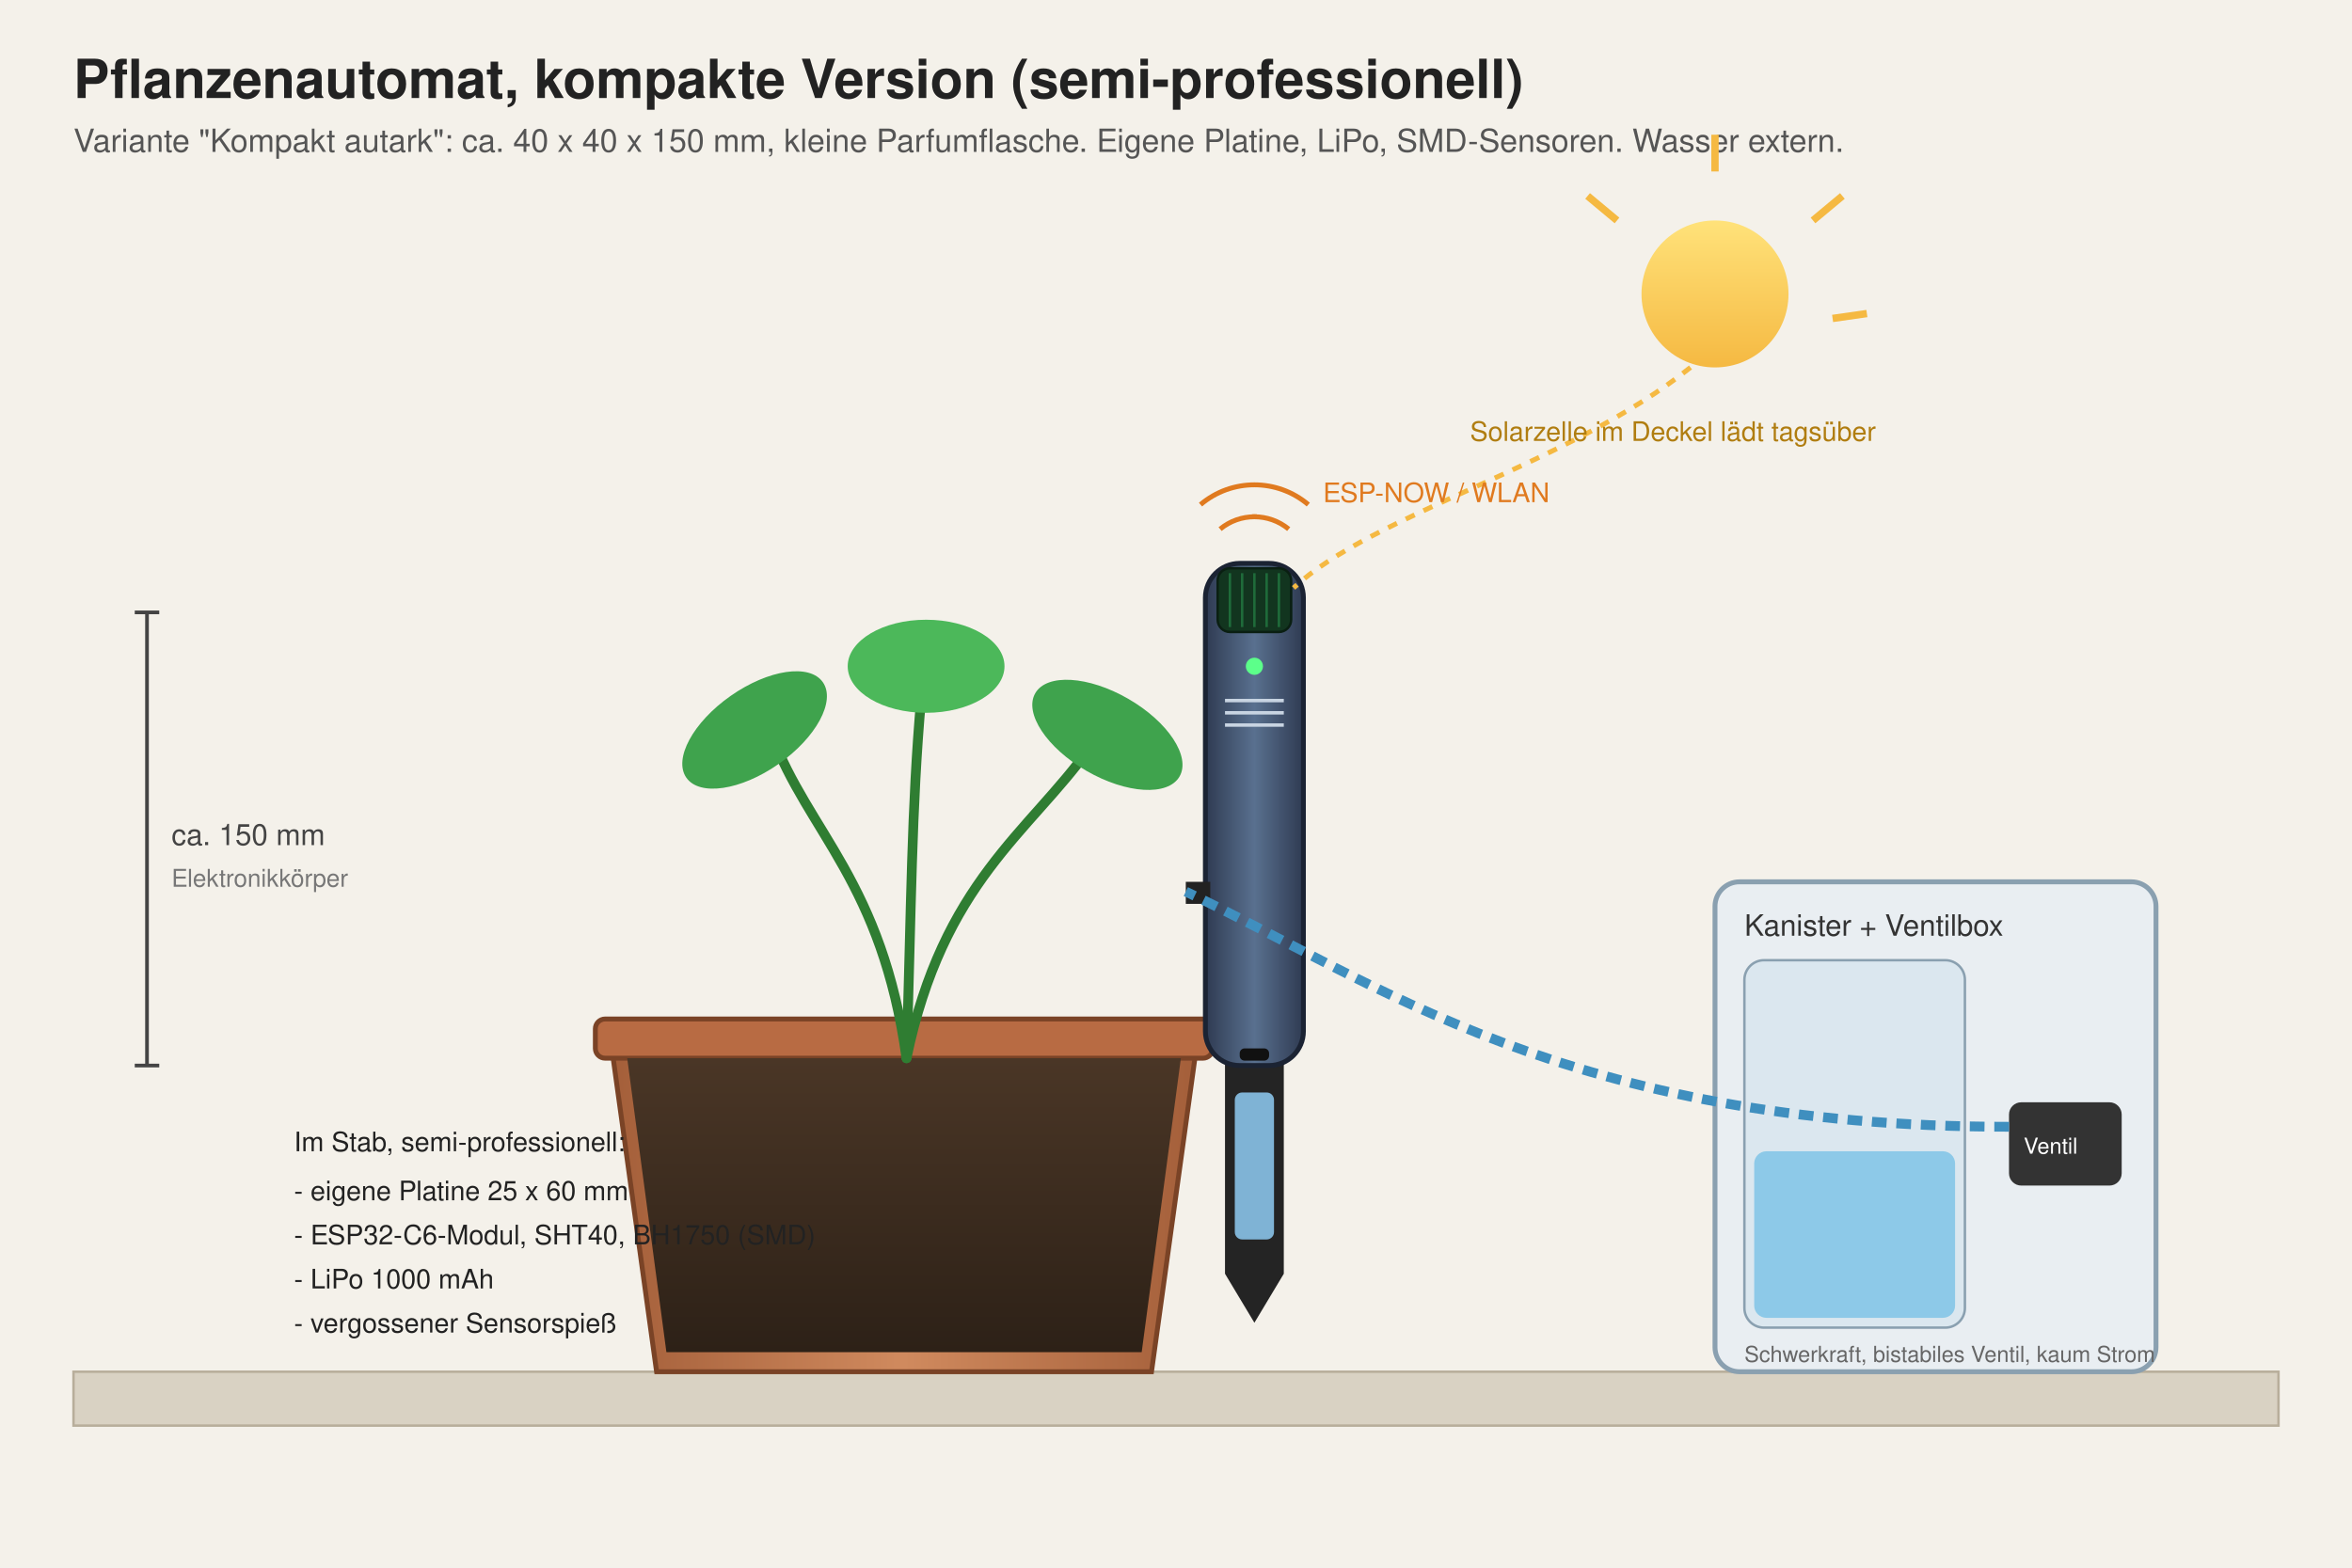
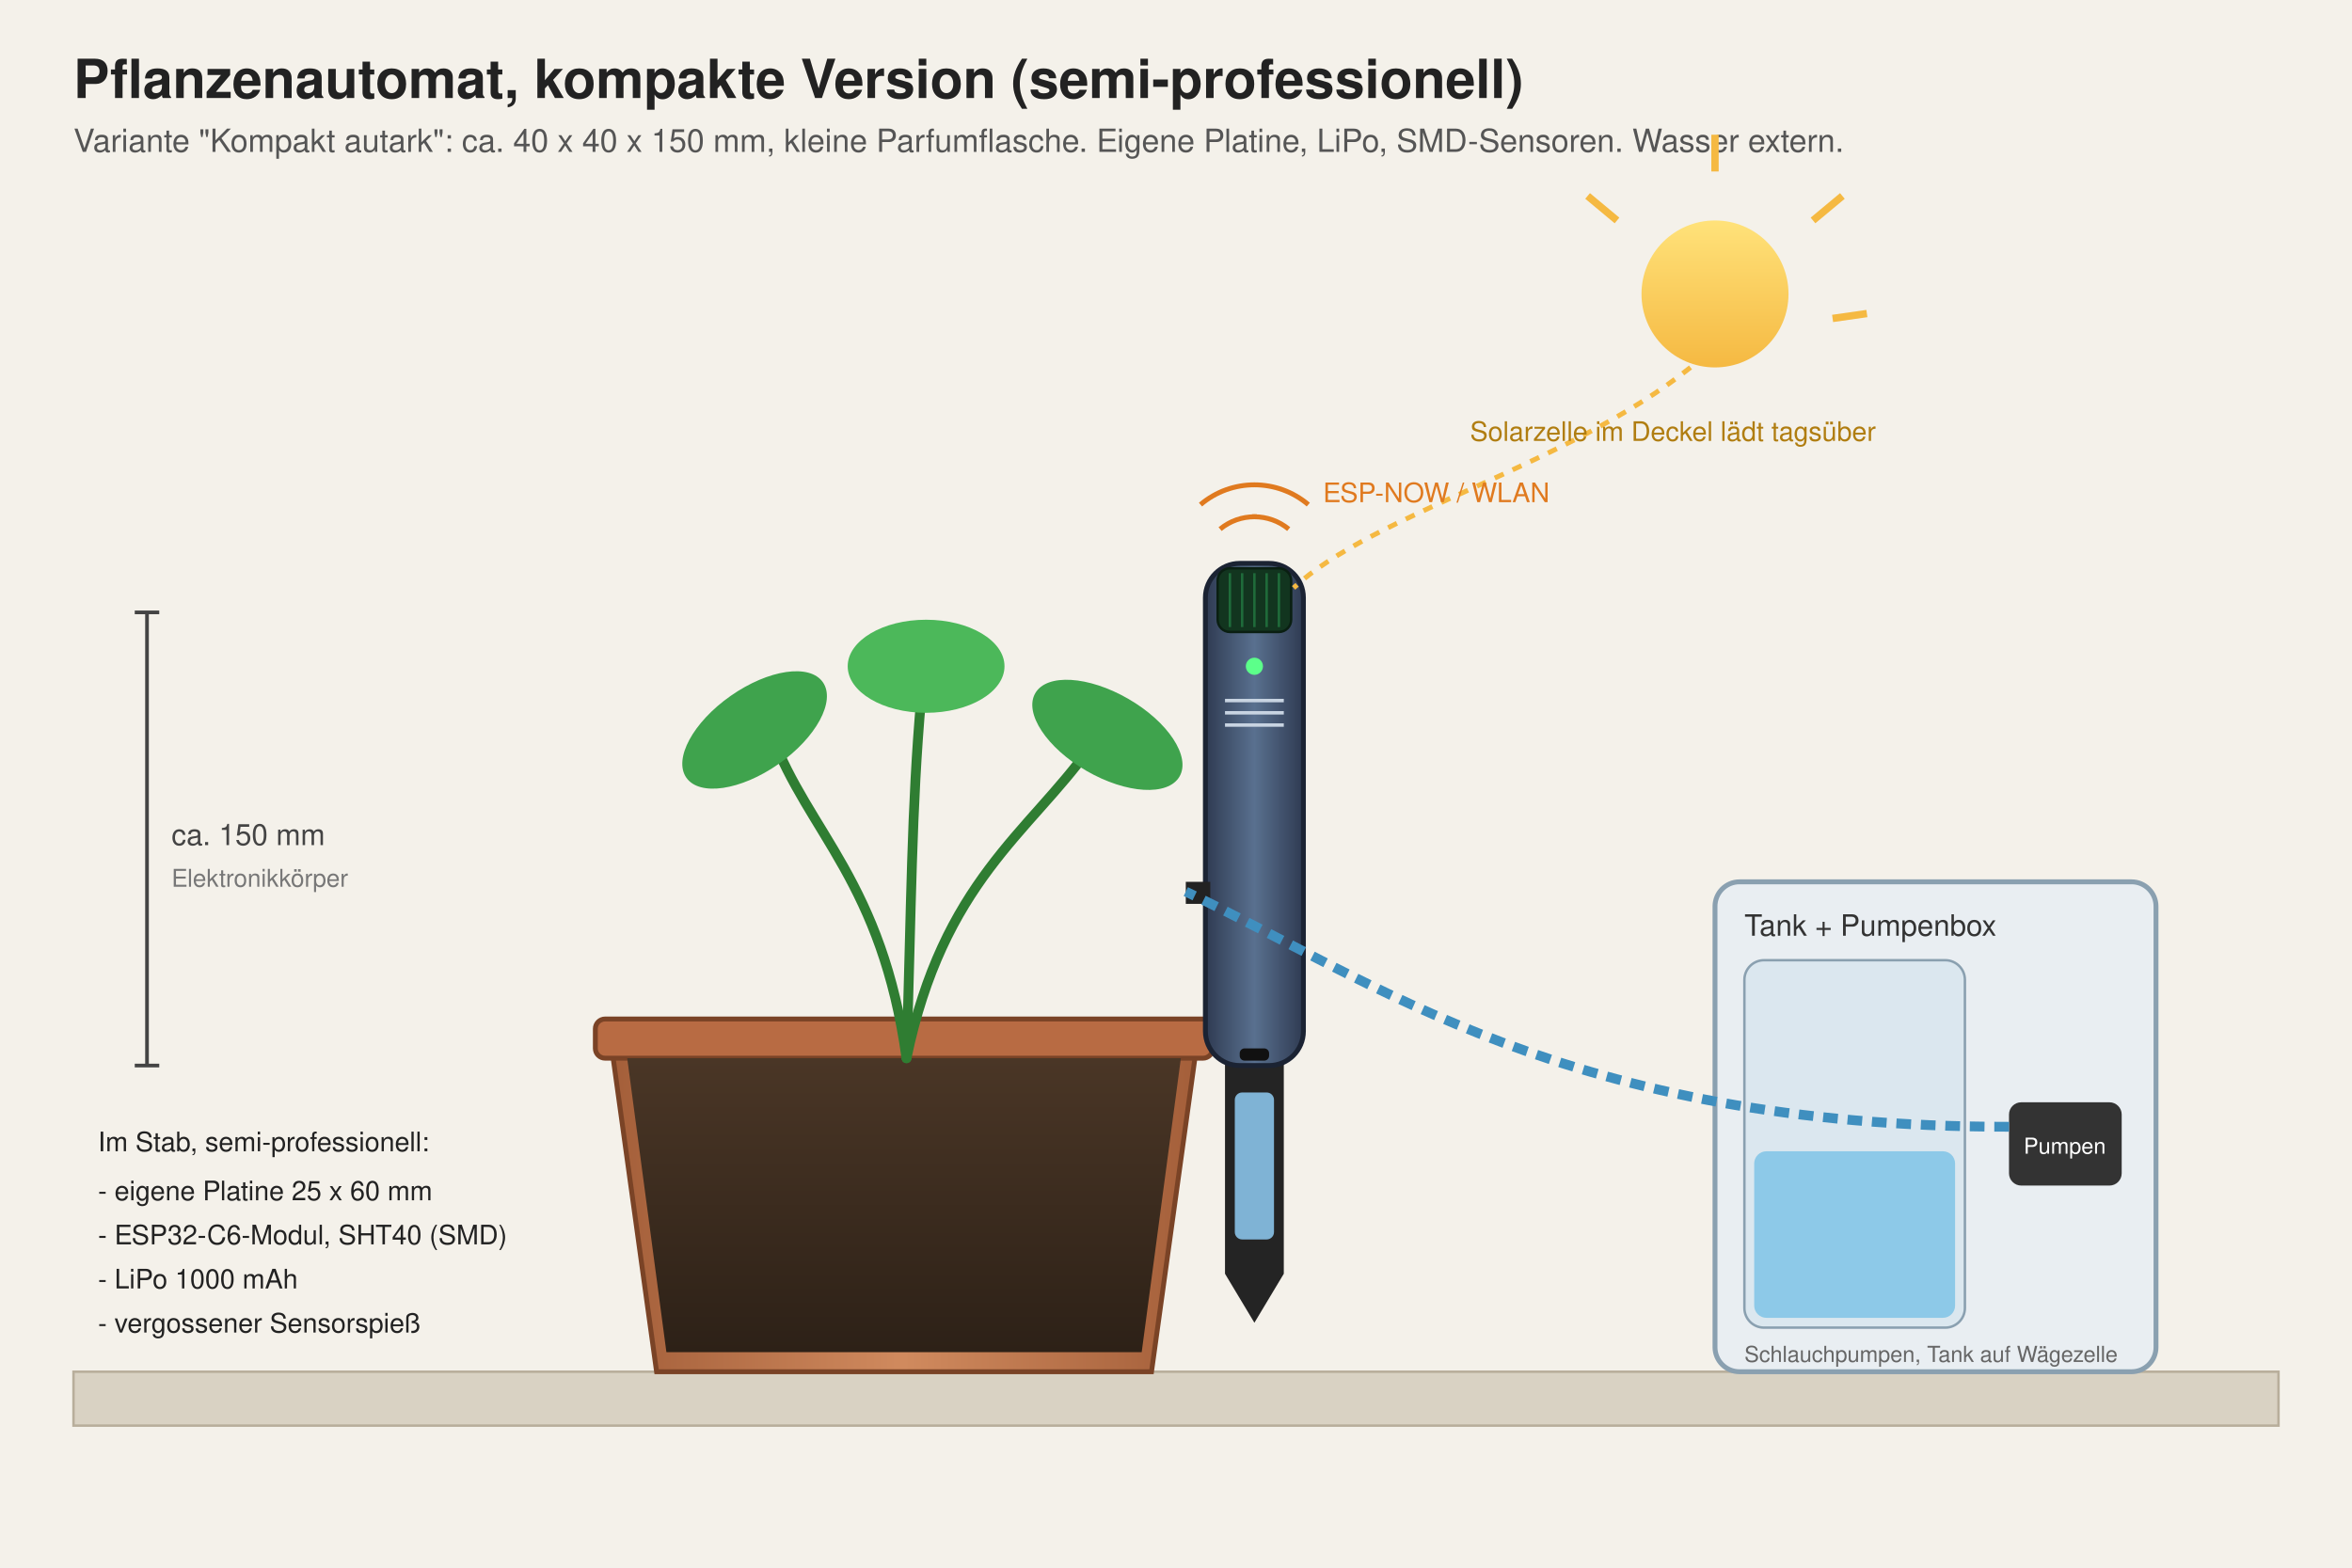
<svg xmlns="http://www.w3.org/2000/svg" viewBox="0 0 960 640" width="960" height="640" font-family="Helvetica, Arial, sans-serif">
  <defs>
    <linearGradient id="body" x1="0" x2="1">
      <stop offset="0" stop-color="#2f3b52" />
      <stop offset="0.5" stop-color="#59708f" />
      <stop offset="1" stop-color="#2f3b52" />
    </linearGradient>
    <linearGradient id="pot2" x1="0" x2="1">
      <stop offset="0" stop-color="#a45f3a" />
      <stop offset="0.5" stop-color="#d08a5e" />
      <stop offset="1" stop-color="#a45f3a" />
    </linearGradient>
    <linearGradient id="soil2" x1="0" y1="0" x2="0" y2="1">
      <stop offset="0" stop-color="#4a3626" />
      <stop offset="1" stop-color="#2d2117" />
    </linearGradient>
    <linearGradient id="sun" x1="0" y1="0" x2="0" y2="1">
      <stop offset="0" stop-color="#ffe27a" />
      <stop offset="1" stop-color="#f5b942" />
    </linearGradient>
  </defs>
  <rect width="960" height="640" fill="#f4f1ea" />
  <text x="30" y="40" font-size="22" font-weight="bold" fill="#222">Pflanzenautomat, kompakte Version (semi-professionell)</text>
  <text x="30" y="62" font-size="13" fill="#555">Variante "Kompakt autark": ca. 40 x 40 x 150 mm, kleine Parfumflasche. Eigene Platine, LiPo, SMD-Sensoren. Wasser extern.</text>
  <rect x="30" y="560" width="900" height="22" fill="#d9d2c3" stroke="#b8ae9b" />
  <g>
    <path d="M250 430 L268 560 L470 560 L488 430 Z" fill="url(#pot2)" stroke="#7a4326" stroke-width="2" />
    <rect x="243" y="416" width="252" height="16" rx="4" fill="#b86b43" stroke="#7a4326" stroke-width="2" />
    <path d="M256 432 L272 552 L466 552 L482 432 Z" fill="url(#soil2)" />
    <path d="M370 432 C 360 360, 330 340, 315 300" stroke="#2f7d32" stroke-width="4" fill="none" stroke-linecap="round" />
    <path d="M370 432 C 385 360, 420 340, 445 305" stroke="#2f7d32" stroke-width="4" fill="none" stroke-linecap="round" />
    <path d="M370 432 C 372 370, 372 330, 376 285" stroke="#2f7d32" stroke-width="4" fill="none" stroke-linecap="round" />
    <ellipse cx="308" cy="298" rx="34" ry="17" fill="#3fa34d" transform="rotate(-35 308 298)" />
    <ellipse cx="452" cy="300" rx="34" ry="17" fill="#3fa34d" transform="rotate(30 452 300)" />
    <ellipse cx="378" cy="272" rx="32" ry="19" fill="#4cb85a" />
  </g>
  <g>
    <path d="M500 432 L500 520 L512 540 L524 520 L524 432 Z" fill="#242424" />
    <rect x="504" y="446" width="16" height="60" rx="3" fill="#7fb3d5" />
    <rect x="492" y="230" width="40" height="205" rx="14" fill="url(#body)" stroke="#1b2333" stroke-width="2" />
    <rect x="497" y="232" width="30" height="26" rx="5" fill="#12351f" stroke="#0a1f12" />
    <line x1="502" y1="234" x2="502" y2="256" stroke="#1f6b3a" stroke-width="1" />
    <line x1="507" y1="234" x2="507" y2="256" stroke="#1f6b3a" stroke-width="1" />
    <line x1="512" y1="234" x2="512" y2="256" stroke="#1f6b3a" stroke-width="1" />
    <line x1="517" y1="234" x2="517" y2="256" stroke="#1f6b3a" stroke-width="1" />
    <line x1="522" y1="234" x2="522" y2="256" stroke="#1f6b3a" stroke-width="1" />
    <circle cx="512" cy="272" r="3.5" fill="#5cff8a" />
    <g stroke="#c8d4e2" stroke-width="1.4">
      <line x1="500" y1="286" x2="524" y2="286" />
      <line x1="500" y1="291" x2="524" y2="291" />
      <line x1="500" y1="296" x2="524" y2="296" />
    </g>
    <rect x="484" y="360" width="10" height="9" fill="#222" />
    <rect x="506" y="428" width="12" height="5" rx="2" fill="#111" />
  </g>
  <circle cx="700" cy="120" r="30" fill="url(#sun)" />
  <g stroke="#f5b942" stroke-width="3">
    <line x1="700" y1="70" x2="700" y2="55" />
    <line x1="740" y1="90" x2="752" y2="80" />
    <line x1="660" y1="90" x2="648" y2="80" />
    <line x1="748" y1="130" x2="762" y2="128" />
  </g>
  <path d="M690 150 C 640 190, 560 210, 528 240" stroke="#f5b942" stroke-width="2" fill="none" stroke-dasharray="4 4" />
  <text x="600" y="180" font-size="11" fill="#b07d10">Solarzelle im Deckel lädt tagsüber</text>
  <g fill="none" stroke="#e07a1f" stroke-width="2">
    <path d="M512 210 a 16 16 0 0 1 0 -0.1" />
    <path d="M498 216 a 22 22 0 0 1 28 0" />
    <path d="M490 206 a 34 34 0 0 1 44 0" />
  </g>
  <text x="540" y="205" font-size="11" fill="#e07a1f">ESP-NOW / WLAN</text>
  <g>
    <rect x="700" y="360" width="180" height="200" rx="10" fill="#e9eef2" stroke="#8aa0b0" stroke-width="2" />
-     <text x="712" y="382" font-size="12" fill="#333">Kanister + Ventilbox</text>
+     <text x="712" y="382" font-size="12" fill="#333">Tank + Pumpenbox</text>
    <rect x="712" y="392" width="90" height="150" rx="8" fill="#dbe7ef" stroke="#8aa0b0" />
    <rect x="716" y="470" width="82" height="68" rx="5" fill="#7fc4e6" opacity="0.85" />
    <rect x="820" y="450" width="46" height="34" rx="5" fill="#333" />
-     <text x="826" y="471" font-size="9" fill="#fff">Ventil</text>
-     <text x="712" y="556" font-size="9" fill="#666">Schwerkraft, bistabiles Ventil, kaum Strom</text>
+     <text x="826" y="471" font-size="9" fill="#fff">Pumpen</text>
+     <text x="712" y="556" font-size="9" fill="#666">Schlauchpumpen, Tank auf Wägezelle</text>
  </g>
  <path d="M820 460 C 640 460, 560 400, 484 364" stroke="#3f8fbf" stroke-width="4" fill="none" stroke-dasharray="6 4" />
  <g transform="translate(60 250)">
    <line x1="0" y1="0" x2="0" y2="185" stroke="#444" stroke-width="1.5" />
    <line x1="-5" y1="0" x2="5" y2="0" stroke="#444" stroke-width="1.5" />
    <line x1="-5" y1="185" x2="5" y2="185" stroke="#444" stroke-width="1.5" />
    <text x="10" y="95" font-size="12" fill="#444">ca. 150 mm</text>
    <text x="10" y="112" font-size="10" fill="#777">Elektronikkörper</text>
  </g>
  <g font-size="11" fill="#222">
-     <text x="120" y="470">Im Stab, semi-professionell:</text>
-     <text x="120" y="490">- eigene Platine 25 x 60 mm</text>
-     <text x="120" y="508">- ESP32-C6-Modul, SHT40, BH1750 (SMD)</text>
-     <text x="120" y="526">- LiPo 1000 mAh</text>
-     <text x="120" y="544">- vergossener Sensorspieß</text>
+     <text x="40" y="470">Im Stab, semi-professionell:</text>
+     <text x="40" y="490">- eigene Platine 25 x 60 mm</text>
+     <text x="40" y="508">- ESP32-C6-Modul, SHT40 (SMD)</text>
+     <text x="40" y="526">- LiPo 1000 mAh</text>
+     <text x="40" y="544">- vergossener Sensorspieß</text>
  </g>
</svg>
